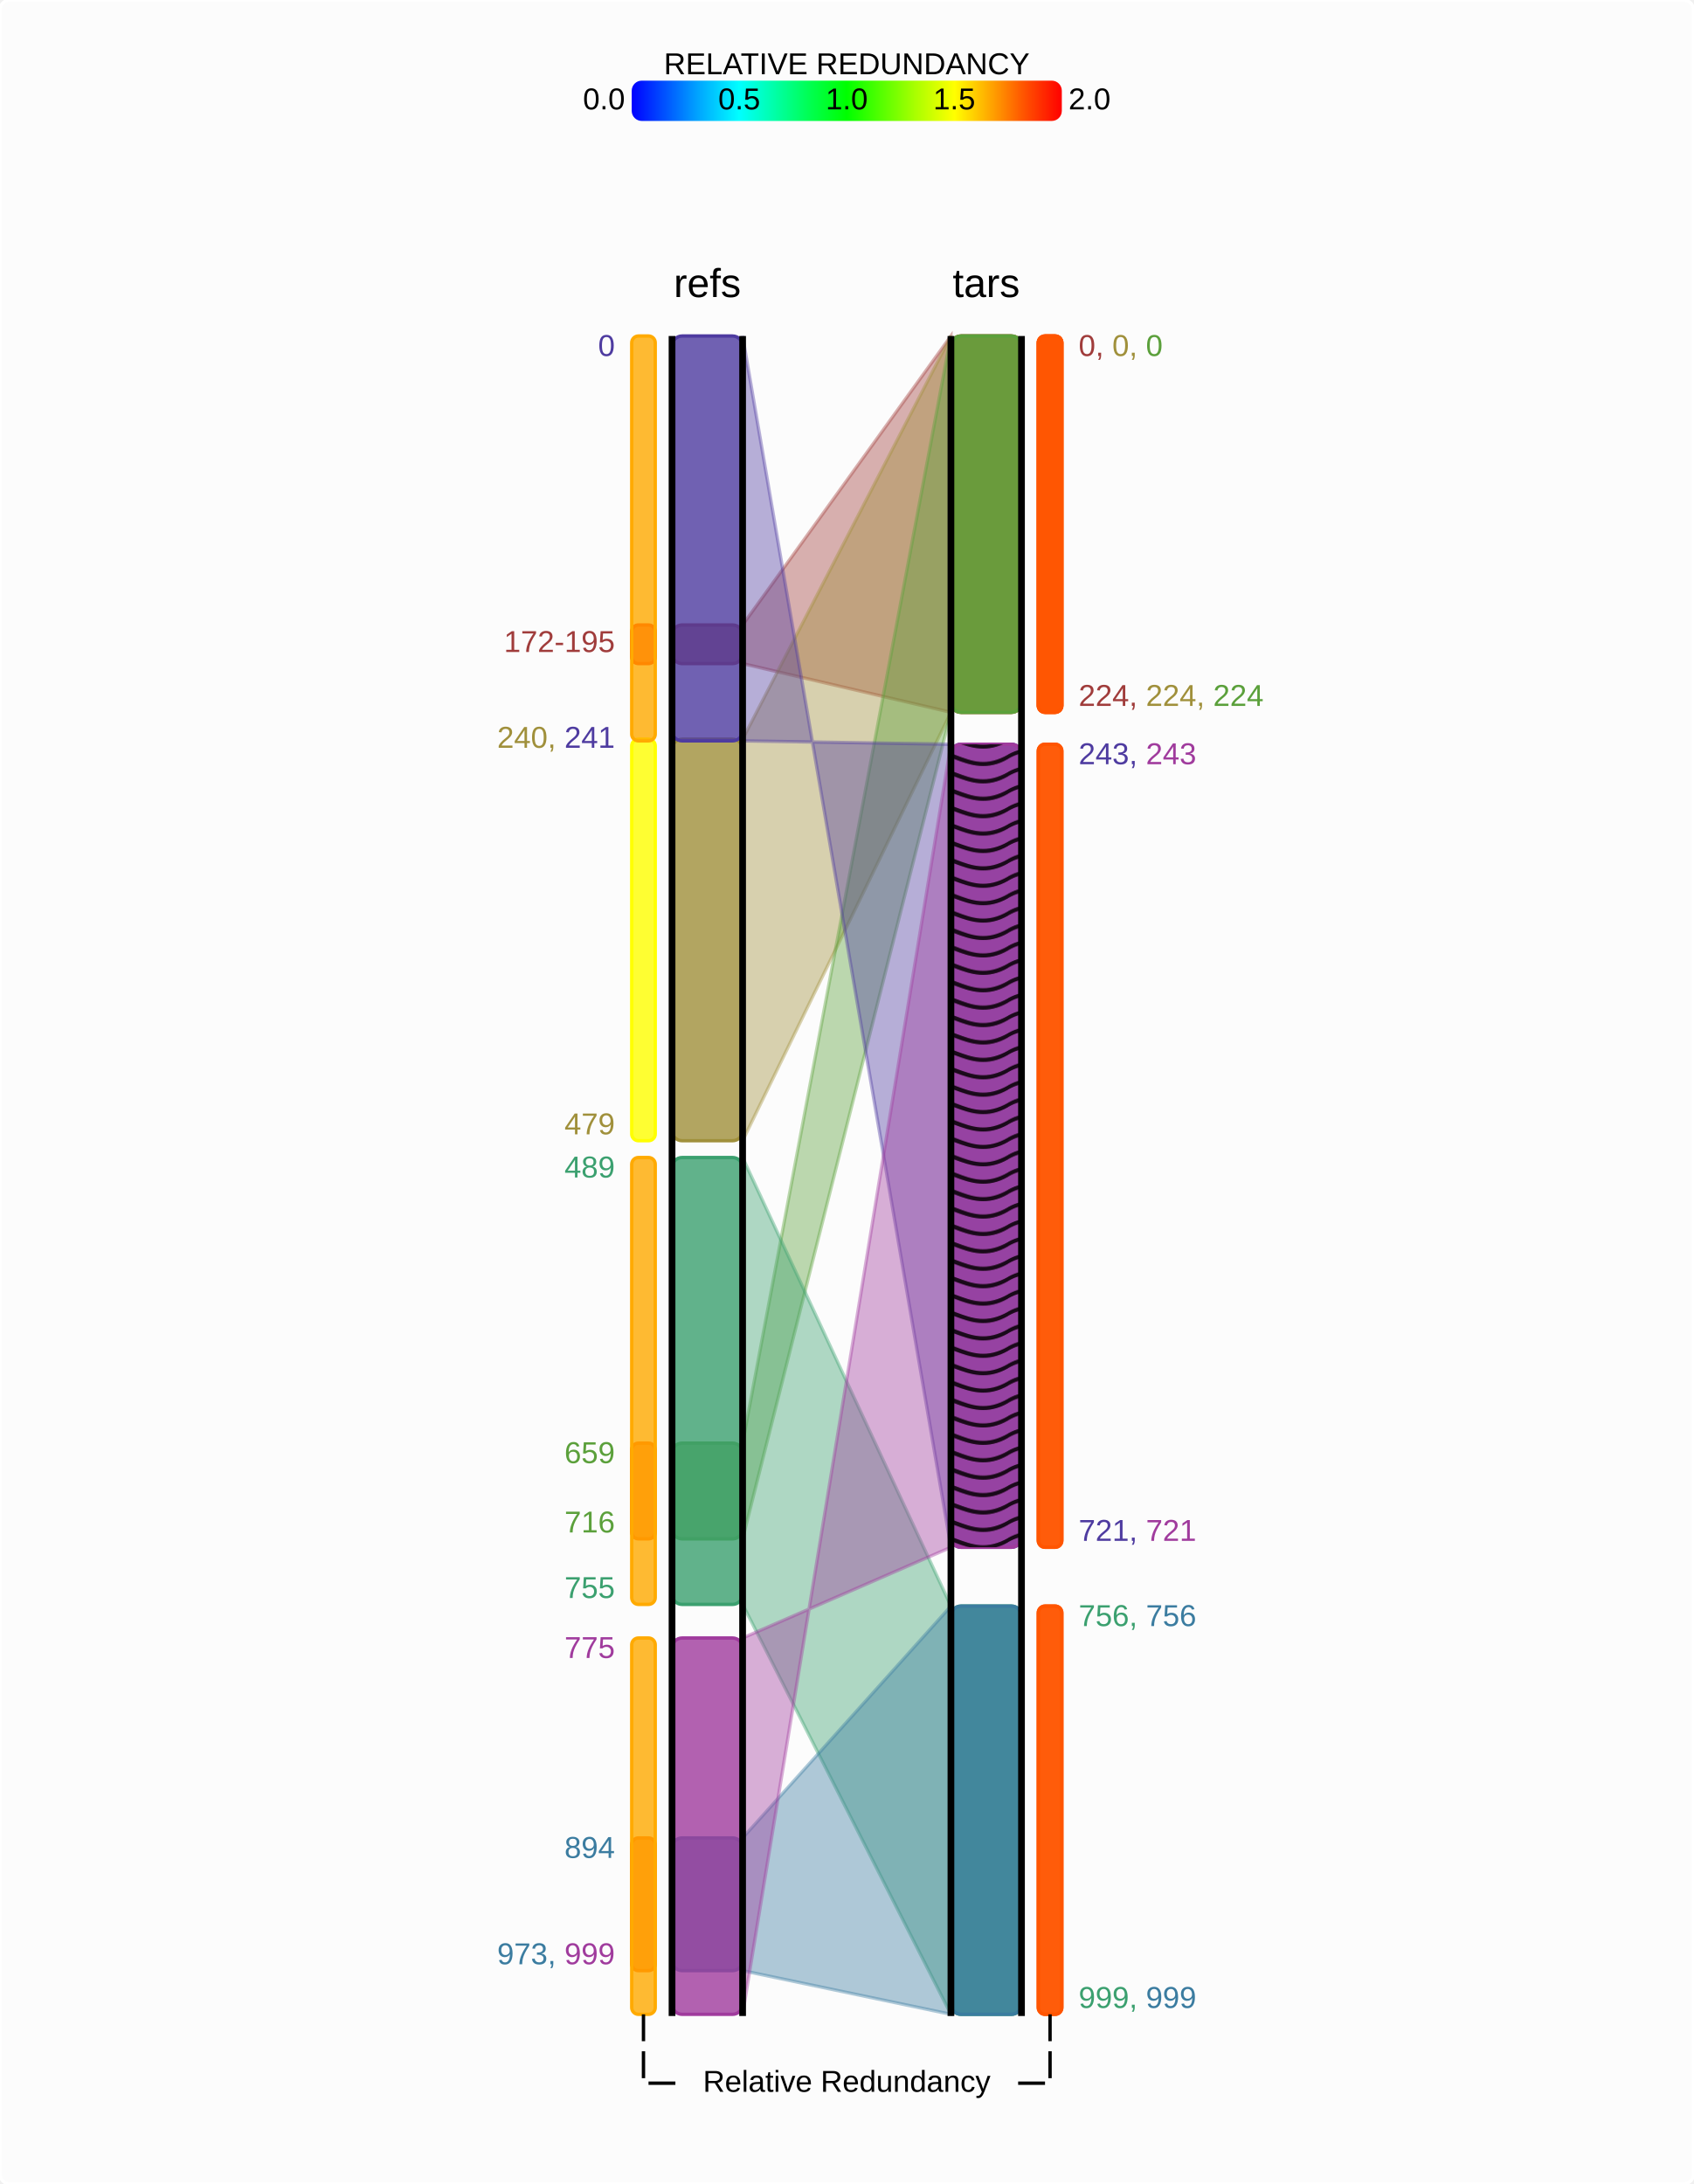
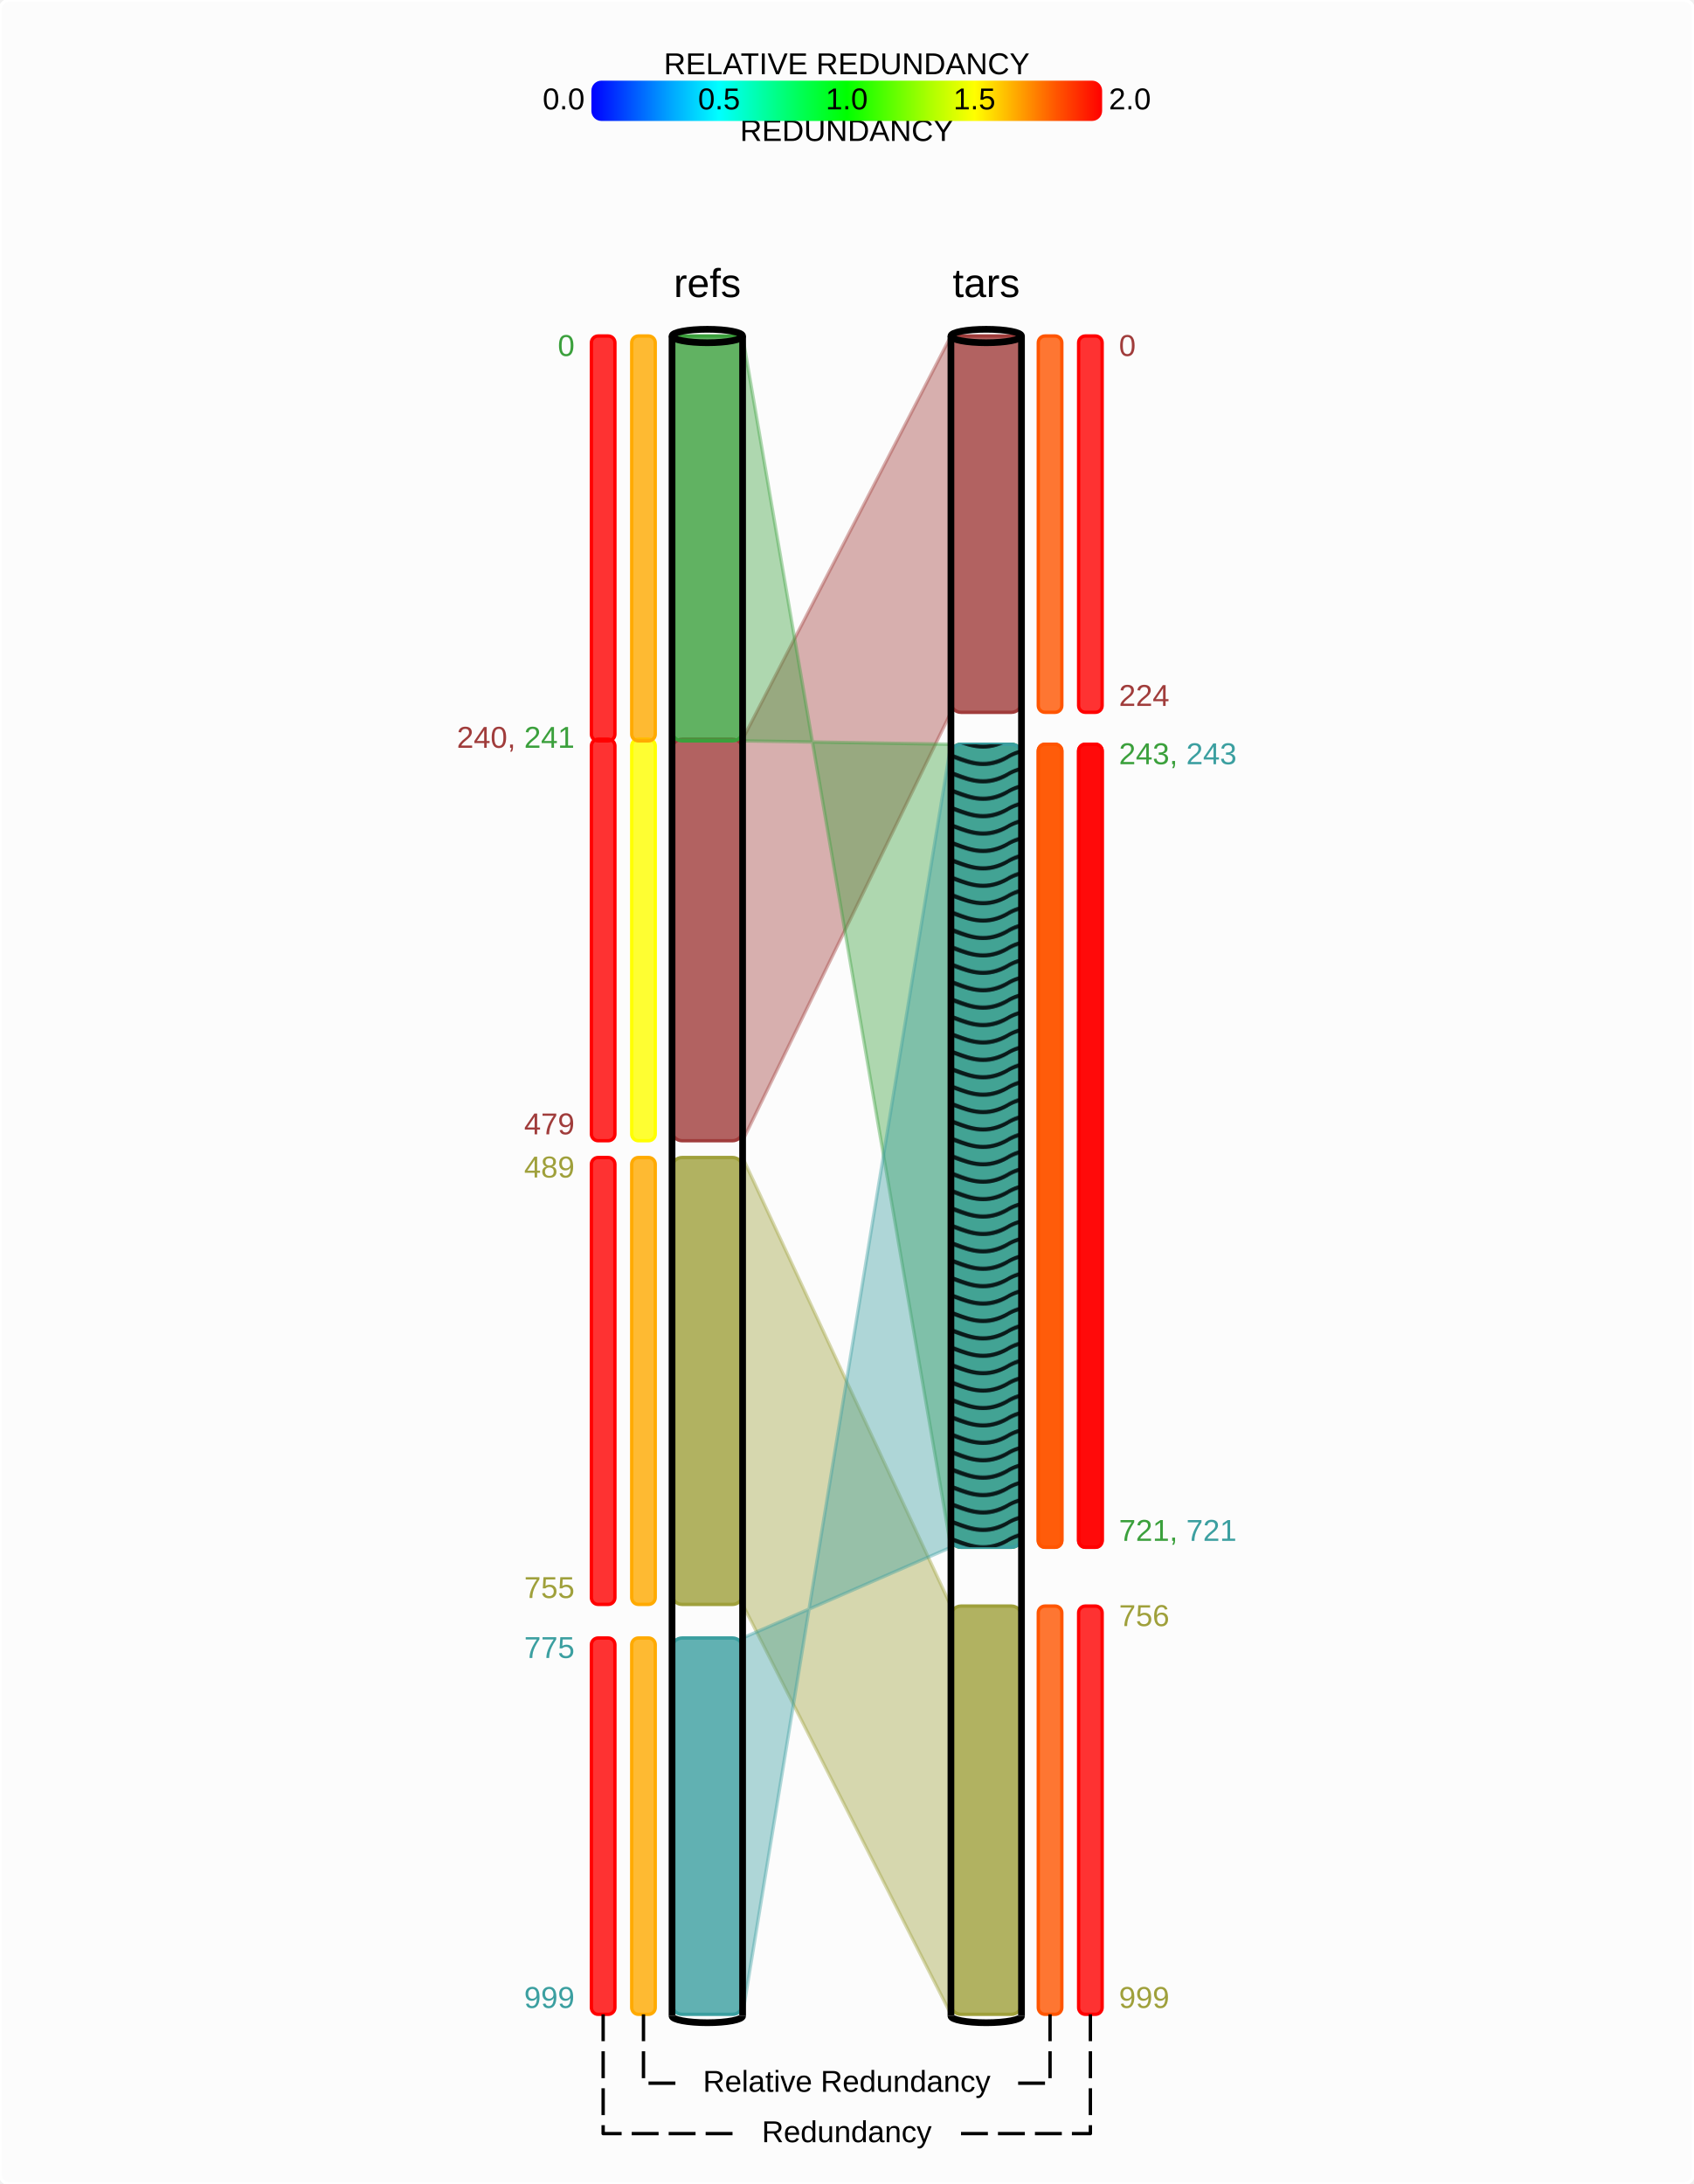
<svg xmlns="http://www.w3.org/2000/svg" width="504" height="650">
  <defs id="ffff">
    <pattern id="Wavy" height="5.181" width="30" patternUnits="userSpaceOnUse">
      <path d="M 7.597,0.061 C 5.079,-0.187 2.656,0.302 -0.01,1.788 L -0.01,3.061 C 2.773,1.431 5.173,1.052 7.472,1.280 C 9.770,1.508 11.969,2.361 14.253,3.218 C 18.820,4.931 23.804,6.676 30.066,3.061 L 30.062,1.788 C 23.622,5.497 19.246,3.770 14.691,2.061 C 12.413,1.207 10.115,0.311 7.597,0.061 z" fill="black" stroke="none" />
    </pattern>
  </defs>
  <defs id="ffff">
    <pattern id="WavyWhite" height="5.181" width="30" patternUnits="userSpaceOnUse">
      <path d="M 7.597,0.061 C 5.079,-0.187 2.656,0.302 -0.01,1.788 L -0.01,3.061 C 2.773,1.431 5.173,1.052 7.472,1.280 C 9.770,1.508 11.969,2.361 14.253,3.218 C 18.820,4.931 23.804,6.676 30.066,3.061 L 30.062,1.788 C 23.622,5.497 19.246,3.770 14.691,2.061 C 12.413,1.207 10.115,0.311 7.597,0.061 z" fill="white" stroke="none" />
    </pattern>
  </defs>
  <rect fill="white" stroke="white" fill-opacity="0.8" width="504.00" height="650.00" x="0.00" y="0.00" ry="3" />
  <text id="210.50000085.000000" x="210.50" y="85.00" dominant-baseline="middle" transform="" font-size="12px" font-weight="normal" font-family="Arial" fill="black" text-align="start" line-height="125%%" text-anchor="middle">refs</text>
  <text id="293.50000085.000000" x="293.50" y="85.00" dominant-baseline="middle" transform="" font-size="12px" font-weight="normal" font-family="Arial" fill="black" text-align="start" line-height="125%%" text-anchor="middle">tars</text>
-   <text id="183.000000100.000000" x="183.00" y="100.00" dominant-baseline="text-before-edge" transform="" font-size="9px" font-weight="normal" font-family="Arial" fill="black" text-align="start" line-height="125%%" text-anchor="end">
-     <tspan id="5" style="fill:#4E3BA0">0</tspan>
+   <text id="171.000000100.000000" x="171.00" y="100.00" dominant-baseline="text-before-edge" transform="" font-size="9px" font-weight="normal" font-family="Arial" fill="black" text-align="start" line-height="125%%" text-anchor="end">
+     <tspan id="2" style="fill:#3BA03C">0</tspan>
  </text>
-   <text id="183.000000191.500000" x="183.00" y="191.50" dominant-baseline="middle" transform="" font-size="9px" font-weight="normal" font-family="Arial" fill="black" text-align="start" line-height="125%%" text-anchor="end">
-     <tspan id="0" style="fill:#A03C3B">172-195</tspan>
+   <text id="171.000000220.000000" x="171.00" y="220.00" dominant-baseline="middle" transform="" font-size="9px" font-weight="normal" font-family="Arial" fill="black" text-align="start" line-height="125%%" text-anchor="end">
+     <tspan id="0" style="fill:#A03C3B">240, </tspan>
+     <tspan id="2" style="fill:#3BA03C">241</tspan>
  </text>
-   <text id="183.000000220.000000" x="183.00" y="220.00" dominant-baseline="middle" transform="" font-size="9px" font-weight="normal" font-family="Arial" fill="black" text-align="start" line-height="125%%" text-anchor="end">
-     <tspan id="1" style="fill:#A0903B">240, </tspan>
-     <tspan id="5" style="fill:#4E3BA0">241</tspan>
+   <text id="171.000000339.500000" x="171.00" y="339.50" dominant-baseline="text-after-edge" transform="" font-size="9px" font-weight="normal" font-family="Arial" fill="black" text-align="start" line-height="125%%" text-anchor="end">
+     <tspan id="0" style="fill:#A03C3B">479</tspan>
  </text>
-   <text id="183.000000339.500000" x="183.00" y="339.50" dominant-baseline="text-after-edge" transform="" font-size="9px" font-weight="normal" font-family="Arial" fill="black" text-align="start" line-height="125%%" text-anchor="end">
-     <tspan id="1" style="fill:#A0903B">479</tspan>
+   <text id="171.000000344.500000" x="171.00" y="344.50" dominant-baseline="text-before-edge" transform="" font-size="9px" font-weight="normal" font-family="Arial" fill="black" text-align="start" line-height="125%%" text-anchor="end">
+     <tspan id="1" style="fill:#9FA03B">489</tspan>
  </text>
-   <text id="183.000000344.500000" x="183.00" y="344.50" dominant-baseline="text-before-edge" transform="" font-size="9px" font-weight="normal" font-family="Arial" fill="black" text-align="start" line-height="125%%" text-anchor="end">
-     <tspan id="3" style="fill:#3BA06F">489</tspan>
+   <text id="171.000000477.500000" x="171.00" y="477.50" dominant-baseline="text-after-edge" transform="" font-size="9px" font-weight="normal" font-family="Arial" fill="black" text-align="start" line-height="125%%" text-anchor="end">
+     <tspan id="1" style="fill:#9FA03B">755</tspan>
  </text>
-   <text id="183.000000429.500000" x="183.00" y="429.50" dominant-baseline="text-before-edge" transform="" font-size="9px" font-weight="normal" font-family="Arial" fill="black" text-align="start" line-height="125%%" text-anchor="end">
-     <tspan id="2" style="fill:#5BA03B">659</tspan>
+   <text id="171.000000487.500000" x="171.00" y="487.50" dominant-baseline="text-before-edge" transform="" font-size="9px" font-weight="normal" font-family="Arial" fill="black" text-align="start" line-height="125%%" text-anchor="end">
+     <tspan id="3" style="fill:#3B9FA0">775</tspan>
  </text>
-   <text id="183.000000458.000000" x="183.00" y="458.00" dominant-baseline="text-after-edge" transform="" font-size="9px" font-weight="normal" font-family="Arial" fill="black" text-align="start" line-height="125%%" text-anchor="end">
-     <tspan id="2" style="fill:#5BA03B">716</tspan>
+   <text id="171.000000599.500000" x="171.00" y="599.50" dominant-baseline="text-after-edge" transform="" font-size="9px" font-weight="normal" font-family="Arial" fill="black" text-align="start" line-height="125%%" text-anchor="end">
+     <tspan id="3" style="fill:#3B9FA0">999</tspan>
  </text>
-   <text id="183.000000477.500000" x="183.00" y="477.50" dominant-baseline="text-after-edge" transform="" font-size="9px" font-weight="normal" font-family="Arial" fill="black" text-align="start" line-height="125%%" text-anchor="end">
-     <tspan id="3" style="fill:#3BA06F">755</tspan>
+   <text id="333.000000100.000000" x="333.00" y="100.00" dominant-baseline="text-before-edge" transform="" font-size="9px" font-weight="normal" font-family="Arial" fill="black" text-align="start" line-height="125%%" text-anchor="start">
+     <tspan id="0" style="fill:#A03C3B">0</tspan>
  </text>
-   <text id="183.000000487.500000" x="183.00" y="487.50" dominant-baseline="text-before-edge" transform="" font-size="9px" font-weight="normal" font-family="Arial" fill="black" text-align="start" line-height="125%%" text-anchor="end">
-     <tspan id="6" style="fill:#A03B9D">775</tspan>
+   <text id="333.000000212.000000" x="333.00" y="212.00" dominant-baseline="text-after-edge" transform="" font-size="9px" font-weight="normal" font-family="Arial" fill="black" text-align="start" line-height="125%%" text-anchor="start">
+     <tspan id="0" style="fill:#A03C3B">224</tspan>
  </text>
-   <text id="183.000000547.000000" x="183.00" y="547.00" dominant-baseline="text-before-edge" transform="" font-size="9px" font-weight="normal" font-family="Arial" fill="black" text-align="start" line-height="125%%" text-anchor="end">
-     <tspan id="4" style="fill:#3B7CA0">894</tspan>
+   <text id="333.000000221.500000" x="333.00" y="221.50" dominant-baseline="text-before-edge" transform="" font-size="9px" font-weight="normal" font-family="Arial" fill="black" text-align="start" line-height="125%%" text-anchor="start">
+     <tspan id="2" style="fill:#3BA03C">243, </tspan>
+     <tspan id="3" style="fill:#3B9FA0">243</tspan>
  </text>
-   <text id="183.000000586.500000" x="183.00" y="586.50" dominant-baseline="text-after-edge" transform="" font-size="9px" font-weight="normal" font-family="Arial" fill="black" text-align="start" line-height="125%%" text-anchor="end">
-     <tspan id="4" style="fill:#3B7CA0">973, </tspan>
-     <tspan id="6" style="fill:#A03B9D">999</tspan>
+   <text id="333.000000460.500000" x="333.00" y="460.50" dominant-baseline="text-after-edge" transform="" font-size="9px" font-weight="normal" font-family="Arial" fill="black" text-align="start" line-height="125%%" text-anchor="start">
+     <tspan id="2" style="fill:#3BA03C">721, </tspan>
+     <tspan id="3" style="fill:#3B9FA0">721</tspan>
  </text>
-   <text id="321.000000100.000000" x="321.00" y="100.00" dominant-baseline="text-before-edge" transform="" font-size="9px" font-weight="normal" font-family="Arial" fill="black" text-align="start" line-height="125%%" text-anchor="start">
-     <tspan id="0" style="fill:#A03C3B">0, </tspan>
-     <tspan id="1" style="fill:#A0903B">0, </tspan>
-     <tspan id="2" style="fill:#5BA03B">0</tspan>
+   <text id="333.000000478.000000" x="333.00" y="478.00" dominant-baseline="text-before-edge" transform="" font-size="9px" font-weight="normal" font-family="Arial" fill="black" text-align="start" line-height="125%%" text-anchor="start">
+     <tspan id="1" style="fill:#9FA03B">756</tspan>
  </text>
-   <text id="321.000000212.000000" x="321.00" y="212.00" dominant-baseline="text-after-edge" transform="" font-size="9px" font-weight="normal" font-family="Arial" fill="black" text-align="start" line-height="125%%" text-anchor="start">
-     <tspan id="0" style="fill:#A03C3B">224, </tspan>
-     <tspan id="1" style="fill:#A0903B">224, </tspan>
-     <tspan id="2" style="fill:#5BA03B">224</tspan>
+   <text id="333.000000599.500000" x="333.00" y="599.50" dominant-baseline="text-after-edge" transform="" font-size="9px" font-weight="normal" font-family="Arial" fill="black" text-align="start" line-height="125%%" text-anchor="start">
+     <tspan id="1" style="fill:#9FA03B">999</tspan>
  </text>
-   <text id="321.000000221.500000" x="321.00" y="221.50" dominant-baseline="text-before-edge" transform="" font-size="9px" font-weight="normal" font-family="Arial" fill="black" text-align="start" line-height="125%%" text-anchor="start">
-     <tspan id="5" style="fill:#4E3BA0">243, </tspan>
-     <tspan id="6" style="fill:#A03B9D">243</tspan>
-   </text>
-   <text id="321.000000460.500000" x="321.00" y="460.50" dominant-baseline="text-after-edge" transform="" font-size="9px" font-weight="normal" font-family="Arial" fill="black" text-align="start" line-height="125%%" text-anchor="start">
-     <tspan id="5" style="fill:#4E3BA0">721, </tspan>
-     <tspan id="6" style="fill:#A03B9D">721</tspan>
-   </text>
-   <text id="321.000000478.000000" x="321.00" y="478.00" dominant-baseline="text-before-edge" transform="" font-size="9px" font-weight="normal" font-family="Arial" fill="black" text-align="start" line-height="125%%" text-anchor="start">
-     <tspan id="3" style="fill:#3BA06F">756, </tspan>
-     <tspan id="4" style="fill:#3B7CA0">756</tspan>
-   </text>
-   <text id="321.000000599.500000" x="321.00" y="599.50" dominant-baseline="text-after-edge" transform="" font-size="9px" font-weight="normal" font-family="Arial" fill="black" text-align="start" line-height="125%%" text-anchor="start">
-     <tspan id="3" style="fill:#3BA06F">999, </tspan>
-     <tspan id="4" style="fill:#3B7CA0">999</tspan>
-   </text>
-   <rect fill="#A03C3B" stroke="#A03C3B" fill-opacity="0.8" width="21.00" height="11.50" x="200.00" y="186.00" ry="3" />
-   <rect id="rect3777" fill="#ff0000" stroke="#ff0000" fill-opacity="0.8" width="7.00" height="11.50" x="188.00" y="186.00" ry="2" />
+   <rect fill="#A03C3B" stroke="#A03C3B" fill-opacity="0.8" width="21.00" height="119.50" x="200.00" y="220.00" ry="3" />
+   <rect id="rect3777" fill="#ffff00" stroke="#ffff00" fill-opacity="0.8" width="7.00" height="119.50" x="188.00" y="220.00" ry="2" />
+   <rect fill="#ff0000" stroke="#ff0000" fill-opacity="0.8" width="7.00" height="119.50" x="176.00" y="220.00" ry="2" />
  <rect fill="#A03C3B" stroke="#A03C3B" fill-opacity="0.8" width="21.00" height="112.00" x="283.00" y="100.00" ry="3" />
  <rect id="rect3777" fill="#ff5500" stroke="#ff5500" fill-opacity="0.8" width="7.00" height="112.00" x="309.00" y="100.00" ry="2" />
-   <polygon points="221.00,186.00 221.00,197.50 283.00,212.00 283.00,100.00" fill="#A03C3B" stroke="#A03C3B" stroke-width="1" stroke-opacity="0.4" fill-opacity="0.4" />
-   <rect fill="#A0903B" stroke="#A0903B" fill-opacity="0.8" width="21.00" height="119.50" x="200.00" y="220.00" ry="3" />
-   <rect id="rect3777" fill="#ffff00" stroke="#ffff00" fill-opacity="0.8" width="7.00" height="119.50" x="188.00" y="220.00" ry="2" />
-   <rect fill="#A0903B" stroke="#A0903B" fill-opacity="0.8" width="21.00" height="112.00" x="283.00" y="100.00" ry="3" />
-   <rect id="rect3777" fill="#ff5500" stroke="#ff5500" fill-opacity="0.8" width="7.00" height="112.00" x="309.00" y="100.00" ry="2" />
-   <polygon points="221.00,220.00 221.00,339.50 283.00,212.00 283.00,100.00" fill="#A0903B" stroke="#A0903B" stroke-width="1" stroke-opacity="0.4" fill-opacity="0.4" />
-   <rect fill="#5BA03B" stroke="#5BA03B" fill-opacity="0.8" width="21.00" height="28.50" x="200.00" y="429.50" ry="3" />
-   <rect id="rect3777" fill="#ff5500" stroke="#ff5500" fill-opacity="0.8" width="7.00" height="28.50" x="188.00" y="429.50" ry="2" />
-   <rect fill="#5BA03B" stroke="#5BA03B" fill-opacity="0.8" width="21.00" height="112.00" x="283.00" y="100.00" ry="3" />
-   <rect id="rect3777" fill="#ff5500" stroke="#ff5500" fill-opacity="0.8" width="7.00" height="112.00" x="309.00" y="100.00" ry="2" />
-   <polygon points="221.00,429.50 221.00,458.00 283.00,212.00 283.00,100.00" fill="#5BA03B" stroke="#5BA03B" stroke-width="1" stroke-opacity="0.4" fill-opacity="0.4" />
-   <rect fill="#3BA06F" stroke="#3BA06F" fill-opacity="0.8" width="21.00" height="133.00" x="200.00" y="344.50" ry="3" />
+   <rect fill="#ff0000" stroke="#ff0000" fill-opacity="0.8" width="7.00" height="112.00" x="321.00" y="100.00" ry="2" />
+   <polygon points="221.00,220.00 221.00,339.50 283.00,212.00 283.00,100.00" fill="#A03C3B" stroke="#A03C3B" stroke-width="1" stroke-opacity="0.4" fill-opacity="0.4" />
+   <rect fill="#9FA03B" stroke="#9FA03B" fill-opacity="0.8" width="21.00" height="133.00" x="200.00" y="344.50" ry="3" />
  <rect id="rect3777" fill="#ffaa00" stroke="#ffaa00" fill-opacity="0.8" width="7.00" height="133.00" x="188.00" y="344.50" ry="2" />
-   <rect fill="#3BA06F" stroke="#3BA06F" fill-opacity="0.8" width="21.00" height="121.50" x="283.00" y="478.00" ry="3" />
+   <rect fill="#ff0000" stroke="#ff0000" fill-opacity="0.8" width="7.00" height="133.00" x="176.00" y="344.50" ry="2" />
+   <rect fill="#9FA03B" stroke="#9FA03B" fill-opacity="0.8" width="21.00" height="121.50" x="283.00" y="478.00" ry="3" />
  <rect id="rect3777" fill="#ff5500" stroke="#ff5500" fill-opacity="0.8" width="7.00" height="121.50" x="309.00" y="478.00" ry="2" />
-   <polygon points="221.00,344.50 221.00,477.50 283.00,599.50 283.00,478.00" fill="#3BA06F" stroke="#3BA06F" stroke-width="1" stroke-opacity="0.4" fill-opacity="0.4" />
-   <rect fill="#3B7CA0" stroke="#3B7CA0" fill-opacity="0.8" width="21.00" height="39.50" x="200.00" y="547.00" ry="3" />
-   <rect id="rect3777" fill="#ff5500" stroke="#ff5500" fill-opacity="0.8" width="7.00" height="39.50" x="188.00" y="547.00" ry="2" />
-   <rect fill="#3B7CA0" stroke="#3B7CA0" fill-opacity="0.8" width="21.00" height="121.50" x="283.00" y="478.00" ry="3" />
-   <rect id="rect3777" fill="#ff5500" stroke="#ff5500" fill-opacity="0.8" width="7.00" height="121.50" x="309.00" y="478.00" ry="2" />
-   <polygon points="221.00,547.00 221.00,586.50 283.00,599.50 283.00,478.00" fill="#3B7CA0" stroke="#3B7CA0" stroke-width="1" stroke-opacity="0.4" fill-opacity="0.4" />
-   <rect fill="#4E3BA0" stroke="#4E3BA0" fill-opacity="0.8" width="21.00" height="120.50" x="200.00" y="100.00" ry="3" />
+   <rect fill="#ff0000" stroke="#ff0000" fill-opacity="0.8" width="7.00" height="121.50" x="321.00" y="478.00" ry="2" />
+   <polygon points="221.00,344.50 221.00,477.50 283.00,599.50 283.00,478.00" fill="#9FA03B" stroke="#9FA03B" stroke-width="1" stroke-opacity="0.4" fill-opacity="0.4" />
+   <rect fill="#3BA03C" stroke="#3BA03C" fill-opacity="0.8" width="21.00" height="120.50" x="200.00" y="100.00" ry="3" />
  <rect id="rect3777" fill="#ffaa00" stroke="#ffaa00" fill-opacity="0.8" width="7.00" height="120.50" x="188.00" y="100.00" ry="2" />
-   <rect fill="#4E3BA0" stroke="#4E3BA0" fill-opacity="0.8" width="21.00" height="239.00" x="283.00" y="221.50" ry="3" />
+   <rect fill="#ff0000" stroke="#ff0000" fill-opacity="0.8" width="7.00" height="120.50" x="176.00" y="100.00" ry="2" />
+   <rect fill="#3BA03C" stroke="#3BA03C" fill-opacity="0.8" width="21.00" height="239.00" x="283.00" y="221.50" ry="3" />
  <rect fill-opacity="0.8" stroke-width="2" fill="url(#Wavy)" width="21.00" height="239.00" x="283.00" y="221.50" ry="3" />
  <rect id="rect3777" fill="#ff5500" stroke="#ff5500" fill-opacity="0.8" width="7.00" height="239.00" x="309.00" y="221.50" ry="2" />
-   <polygon points="221.00,100.00 221.00,220.50 283.00,221.50 283.00,460.50" fill="#4E3BA0" stroke="#4E3BA0" stroke-width="1" stroke-opacity="0.4" fill-opacity="0.4" />
-   <rect fill="#A03B9D" stroke="#A03B9D" fill-opacity="0.8" width="21.00" height="112.00" x="200.00" y="487.50" ry="3" />
+   <rect fill="#ff0000" stroke="#ff0000" fill-opacity="0.8" width="7.00" height="239.00" x="321.00" y="221.50" ry="2" />
+   <polygon points="221.00,100.00 221.00,220.50 283.00,221.50 283.00,460.50" fill="#3BA03C" stroke="#3BA03C" stroke-width="1" stroke-opacity="0.4" fill-opacity="0.4" />
+   <rect fill="#3B9FA0" stroke="#3B9FA0" fill-opacity="0.8" width="21.00" height="112.00" x="200.00" y="487.50" ry="3" />
  <rect id="rect3777" fill="#ffaa00" stroke="#ffaa00" fill-opacity="0.8" width="7.00" height="112.00" x="188.00" y="487.50" ry="2" />
-   <rect fill="#A03B9D" stroke="#A03B9D" fill-opacity="0.8" width="21.00" height="239.00" x="283.00" y="221.50" ry="3" />
+   <rect fill="#ff0000" stroke="#ff0000" fill-opacity="0.8" width="7.00" height="112.00" x="176.00" y="487.50" ry="2" />
+   <rect fill="#3B9FA0" stroke="#3B9FA0" fill-opacity="0.8" width="21.00" height="239.00" x="283.00" y="221.50" ry="3" />
  <rect fill-opacity="0.8" stroke-width="2" fill="url(#Wavy)" width="21.00" height="239.00" x="283.00" y="221.50" ry="3" />
  <rect id="rect3777" fill="#ff5500" stroke="#ff5500" fill-opacity="0.8" width="7.00" height="239.00" x="309.00" y="221.50" ry="2" />
-   <polygon points="221.00,487.50 221.00,599.50 283.00,221.50 283.00,460.50" fill="#A03B9D" stroke="#A03B9D" stroke-width="1" stroke-opacity="0.4" fill-opacity="0.4" />
+   <rect fill="#ff0000" stroke="#ff0000" fill-opacity="0.8" width="7.00" height="239.00" x="321.00" y="221.50" ry="2" />
+   <polygon points="221.00,487.50 221.00,599.50 283.00,221.50 283.00,460.50" fill="#3B9FA0" stroke="#3B9FA0" stroke-width="1" stroke-opacity="0.4" fill-opacity="0.4" />
  <line id="200.000000100.000000200.000000600.000000" x1="200.00" y1="100.00" x2="200.00" y2="600.00" stroke="black" stroke-width="2.00" />
  <line id="221.000000100.000000221.000000600.000000" x1="221.00" y1="100.00" x2="221.00" y2="600.00" stroke="black" stroke-width="2.00" />
-   <ellipse cx="210.5" cy="100" rx="10.5" ry="1.3735e-321" fill="transparent" stroke="black" stroke-width="1" />
+   <ellipse cx="210.5" cy="100" rx="10.5" ry="2" fill="transparent" stroke="black" stroke-width="2" />
+   <path d="M 200,600 M200 600 a 10.5 2, 0, 0 0, 21 0" fill="transparent" stroke="black" stroke-linejoin="round" stroke-dasharray="" stroke-width="2.00" />
  <line id="283.000000100.000000283.000000600.000000" x1="283.00" y1="100.00" x2="283.00" y2="600.00" stroke="black" stroke-width="2.00" />
  <line id="304.000000100.000000304.000000600.000000" x1="304.00" y1="100.00" x2="304.00" y2="600.00" stroke="black" stroke-width="2.00" />
-   <ellipse cx="293.5" cy="100" rx="10.5" ry="1.3735e-321" fill="transparent" stroke="black" stroke-width="1" />
+   <ellipse cx="293.5" cy="100" rx="10.5" ry="2" fill="transparent" stroke="black" stroke-width="2" />
+   <path d="M 283,600 M283 600 a 10.5 2, 0, 0 0, 21 0" fill="transparent" stroke="black" stroke-linejoin="round" stroke-dasharray="" stroke-width="2.00" />
  <text id="252.00000024.000000" x="252.00" y="24.00" dominant-baseline="text-after-edge" transform="" font-size="9px" font-weight="normal" font-family="Arial" fill="black" text-align="start" line-height="125%%" text-anchor="middle">RELATIVE REDUNDANCY</text>
+   <text id="252.00000036.000000" x="252.00" y="36.00" dominant-baseline="text-before-edge" transform="" font-size="9px" font-weight="normal" font-family="Arial" fill="black" text-align="start" line-height="125%%" text-anchor="middle">REDUNDANCY</text>
  <defs>
-     <linearGradient id="grad188.00000024.000000" x1="0%" y1="0%" x2="100%" y2="0%">
+     <linearGradient id="grad176.00000024.000000" x1="0%" y1="0%" x2="100%" y2="0%">
      <stop offset="0%" stop-color="#0000ff" stop-opacity="1" />
      <stop offset="8%" stop-color="#0055ff" stop-opacity="1" />
      <stop offset="16%" stop-color="#00aaff" stop-opacity="1" />
      <stop offset="25%" stop-color="#00ffff" stop-opacity="1" />
      <stop offset="33%" stop-color="#00ffaa" stop-opacity="1" />
      <stop offset="41%" stop-color="#00ff55" stop-opacity="1" />
      <stop offset="50%" stop-color="#00ff00" stop-opacity="1" />
      <stop offset="58%" stop-color="#55ff00" stop-opacity="1" />
      <stop offset="66%" stop-color="#aaff00" stop-opacity="1" />
      <stop offset="75%" stop-color="#ffff00" stop-opacity="1" />
      <stop offset="83%" stop-color="#ffaa00" stop-opacity="1" />
      <stop offset="91%" stop-color="#ff5500" stop-opacity="1" />
      <stop offset="100%" stop-color="#ff0000" stop-opacity="1" />
    </linearGradient>
  </defs>
-   <rect fill="url(#grad188.00000024.000000)" width="128.00" height="12.00" x="188.00" y="24.00" ry="3" />
-   <text id="186.00000030.000000" x="186.00" y="30.00" dominant-baseline="middle" transform="" font-size="9px" font-weight="normal" font-family="Arial" fill="black" text-align="start" line-height="125%%" text-anchor="end">0.0</text>
-   <text id="220.00000030.000000" x="220.00" y="30.00" dominant-baseline="middle" transform="" font-size="9px" font-weight="normal" font-family="Arial" fill="black" text-align="start" line-height="125%%" text-anchor="middle">0.5</text>
+   <rect fill="url(#grad176.00000024.000000)" width="152.00" height="12.00" x="176.00" y="24.00" ry="3" />
+   <text id="174.00000030.000000" x="174.00" y="30.00" dominant-baseline="middle" transform="" font-size="9px" font-weight="normal" font-family="Arial" fill="black" text-align="start" line-height="125%%" text-anchor="end">0.0</text>
+   <text id="214.00000030.000000" x="214.00" y="30.00" dominant-baseline="middle" transform="" font-size="9px" font-weight="normal" font-family="Arial" fill="black" text-align="start" line-height="125%%" text-anchor="middle">0.5</text>
  <text id="252.00000030.000000" x="252.00" y="30.00" dominant-baseline="middle" transform="" font-size="9px" font-weight="normal" font-family="Arial" fill="black" text-align="start" line-height="125%%" text-anchor="middle">1.0</text>
-   <text id="284.00000030.000000" x="284.00" y="30.00" dominant-baseline="middle" transform="" font-size="9px" font-weight="normal" font-family="Arial" fill="black" text-align="start" line-height="125%%" text-anchor="middle">1.5</text>
-   <text id="318.00000030.000000" x="318.00" y="30.00" dominant-baseline="middle" transform="" font-size="9px" font-weight="normal" font-family="Arial" fill="black" text-align="start" line-height="125%%" text-anchor="start">2.0</text>
+   <text id="290.00000030.000000" x="290.00" y="30.00" dominant-baseline="middle" transform="" font-size="9px" font-weight="normal" font-family="Arial" fill="black" text-align="start" line-height="125%%" text-anchor="middle">1.5</text>
+   <text id="330.00000030.000000" x="330.00" y="30.00" dominant-baseline="middle" transform="" font-size="9px" font-weight="normal" font-family="Arial" fill="black" text-align="start" line-height="125%%" text-anchor="start">2.0</text>
  <path d="M 191.5,599.5 v 20.5 h 12.4" fill="transparent" stroke="black" stroke-linejoin="round" stroke-dasharray="8 3" stroke-width="1.00" />
  <path d="M 312.5,599.5 v 20.5 h -12.4" fill="transparent" stroke="black" stroke-linejoin="round" stroke-dasharray="8 3" stroke-width="1.00" />
  <text id="252.000000620.000000" x="252.00" y="620.00" dominant-baseline="middle" transform="" font-size="9px" font-weight="normal" font-family="Arial" fill="black" text-align="start" line-height="125%%" text-anchor="middle">Relative Redundancy</text>
+   <path d="M 179.5,599.5 v 35.5 h 39.4" fill="transparent" stroke="black" stroke-linejoin="round" stroke-dasharray="8 3" stroke-width="1.00" />
+   <path d="M 324.5,599.5 v 35.5 h -39.4" fill="transparent" stroke="black" stroke-linejoin="round" stroke-dasharray="8 3" stroke-width="1.00" />
+   <text id="252.000000635.000000" x="252.00" y="635.00" dominant-baseline="middle" transform="" font-size="9px" font-weight="normal" font-family="Arial" fill="black" text-align="start" line-height="125%%" text-anchor="middle">Redundancy</text>
</svg>
